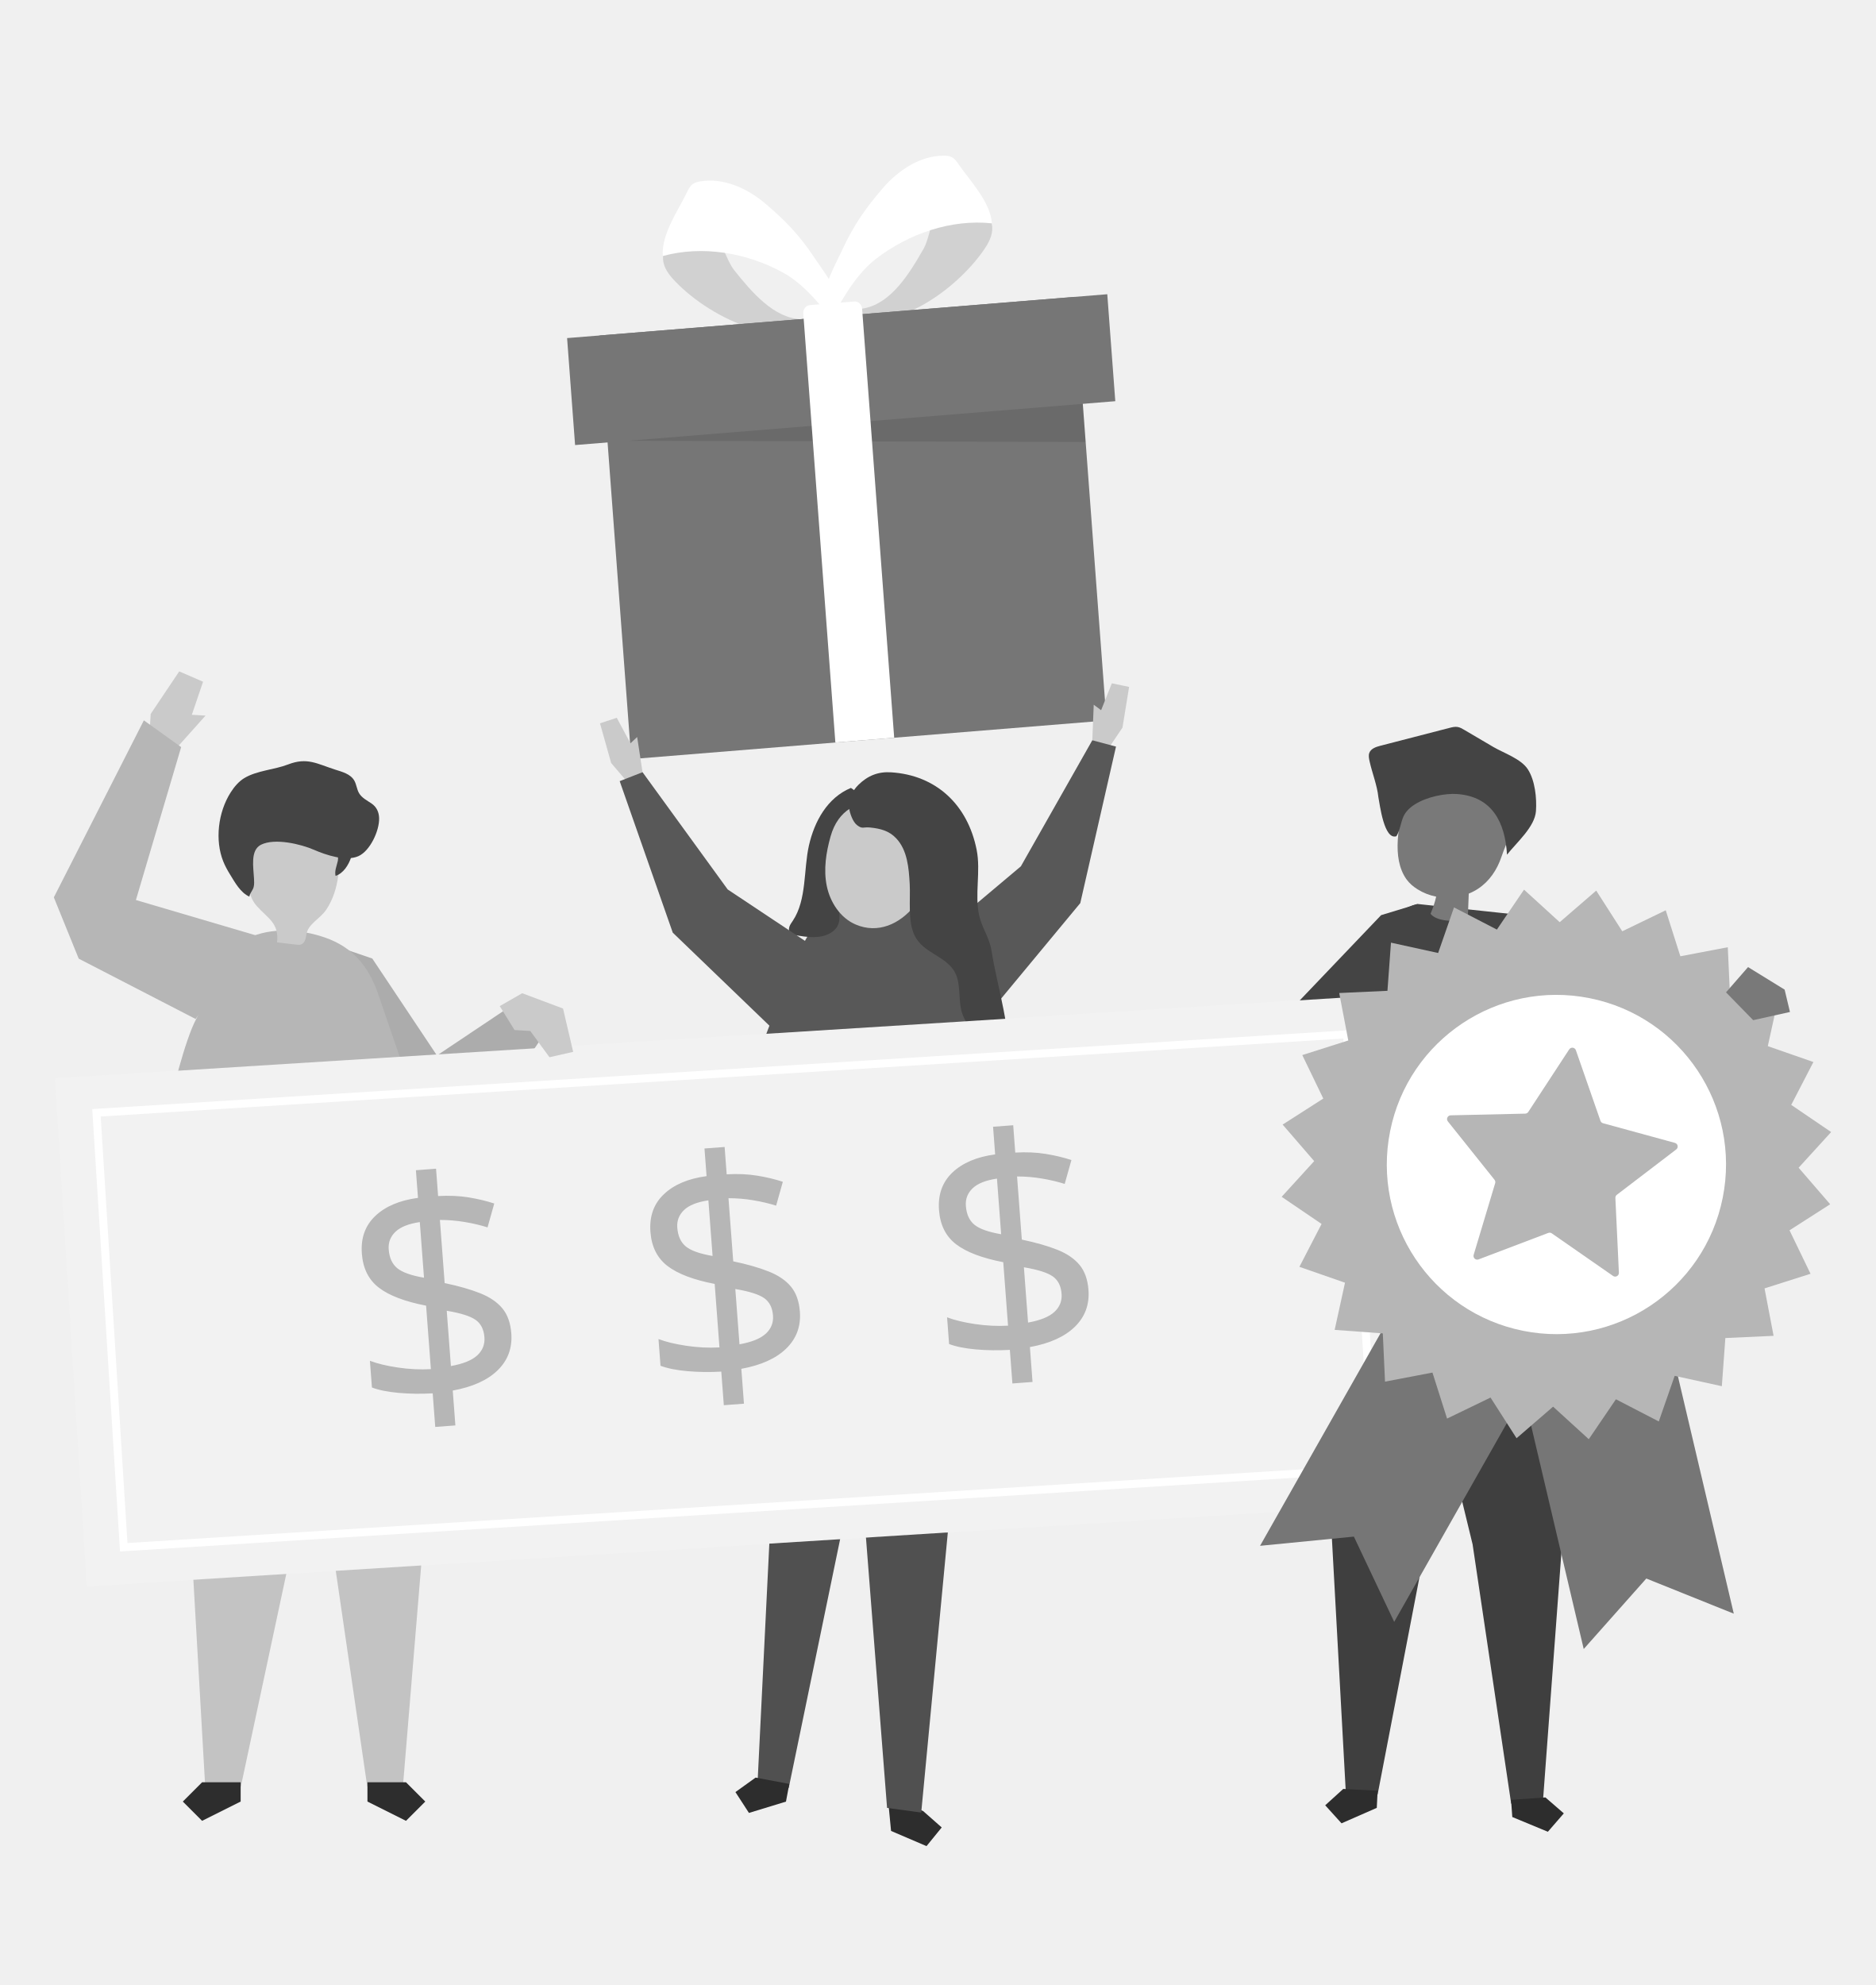
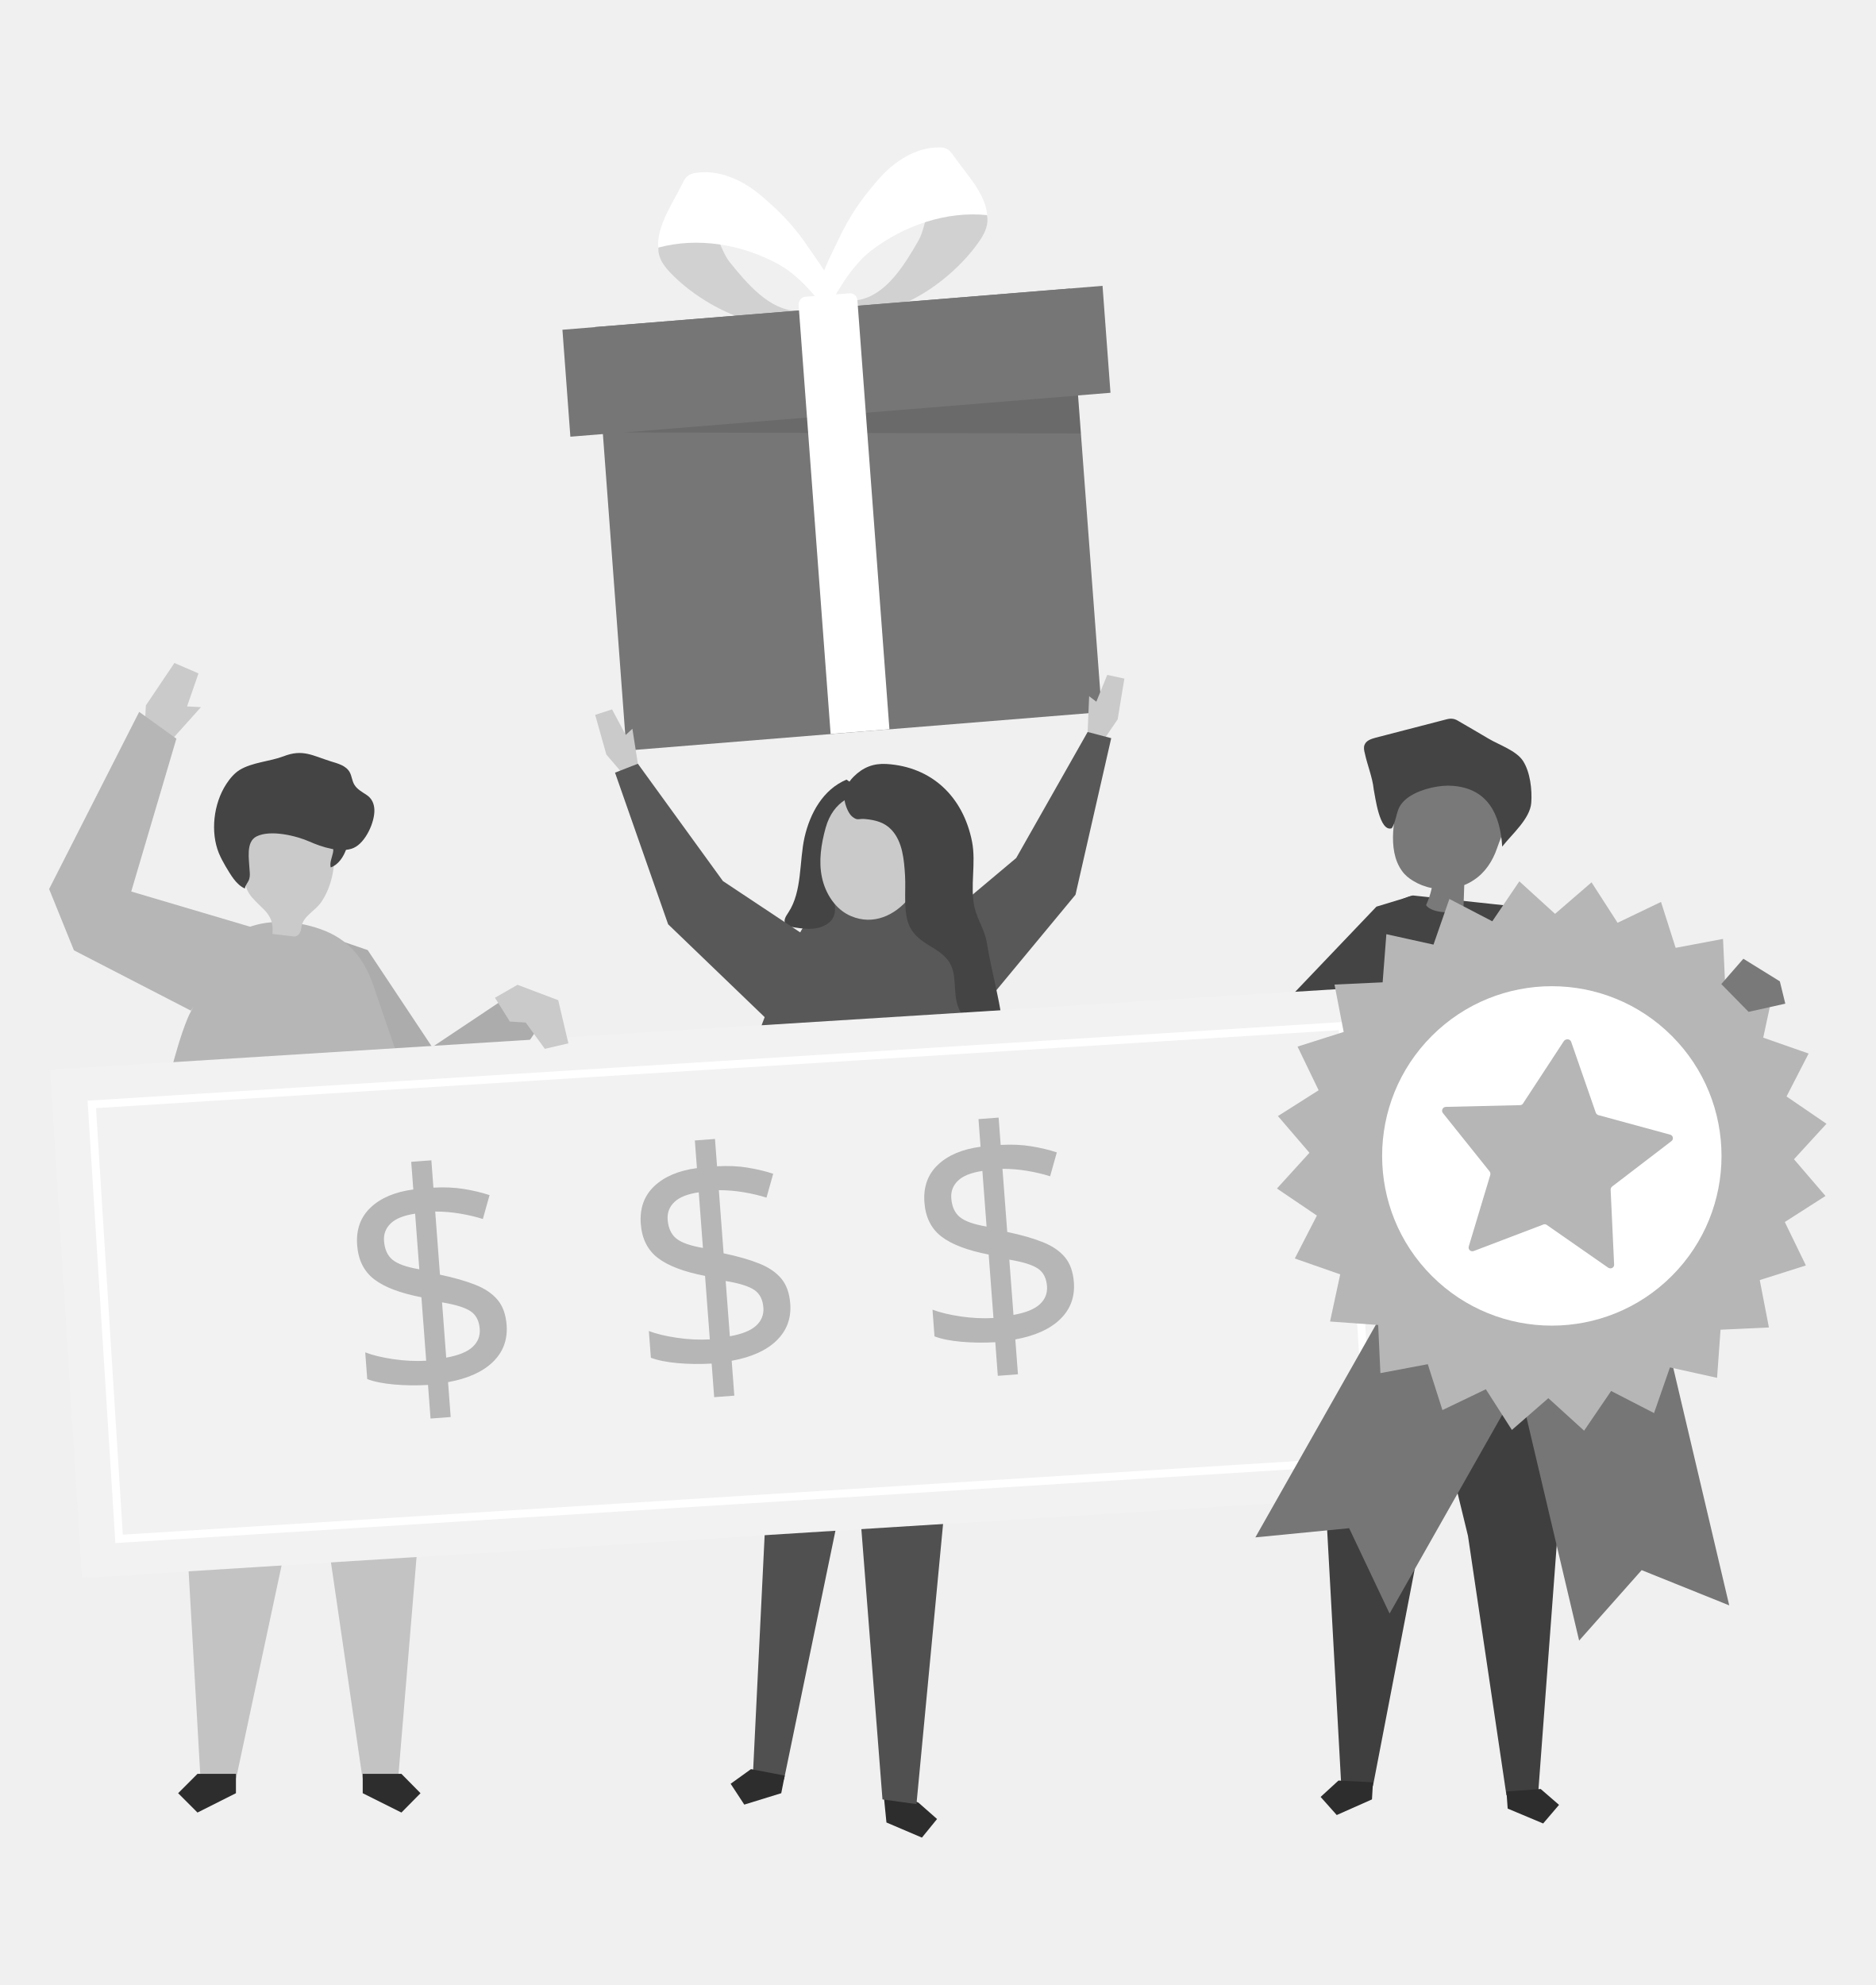
<svg xmlns="http://www.w3.org/2000/svg" version="1.1" id="Object" x="0px" y="0px" viewBox="0 0 756 800" style="enable-background:new 0 0 756 800;" xml:space="preserve">
  <style type="text/css">
	.st0{fill:#D1D1D1;}
	.st1{fill:#FFFFFF;}
	.st2{fill:#767676;}
	.st3{opacity:0.1;}
	.st4{fill:#3F3F3F;}
	.st5{fill:#2D2D2D;}
	.st6{fill:#444444;}
	.st7{fill:#797979;}
	.st8{fill:#CACACA;}
	.st9{fill:#585858;}
	.st10{fill:#505050;}
	.st11{fill:#ACACAC;}
	.st12{fill:#C3C3C3;}
	.st13{fill:#B6B6B6;}
	.st14{fill:#F2F2F2;}
	.st15{font-family:'Algerian';}
	.st16{font-size:127px;}
- 	.st17{letter-spacing:44;}
+ 	.st17{letter-spacing:42;}
</style>
  <g>
    <g>
      <g>
        <g>
          <g>
-             <path class="st0" d="M399.93,91.47c0.24,3.45-1.54,6.61-3.42,9.32c-12.5,18.04-41.26,37.14-60.36,24.63       c2.21-0.4,7.92-0.25,12.43-1.21c10.71-2.26,17.83-13.68,23.69-23.95c3.59-6.29,4.62-24.4,11.52-26.77       C390.37,71.22,399.45,84.6,399.93,91.47z" />
-           </g>
-         </g>
-         <g>
-           <g>
-             <path class="st1" d="M339.4,100.88c4.88-10.6,9.84-17.36,16.34-24.93c6.5-7.56,15.31-13.24,24.73-13.21       c1.12,0,2.28,0.1,3.28,0.66c1.15,0.65,1.97,1.83,2.75,2.98c4.32,6.33,12.66,14.83,13.32,23.63       c-16.32-1.73-33.5,4.05-46.9,14.42c-10,7.75-16.05,22.05-17.11,22.03C325.76,126.23,337.11,105.87,339.4,100.88z" />
-           </g>
-         </g>
-       </g>
-       <g>
-         <g>
-           <g>
-             <path class="st0" d="M267.26,104.62c0.27,3.44,2.51,6.28,4.77,8.65c15.03,15.8,46.28,30.04,63.29,14.59       c-2.24-0.04-7.87,1.03-12.46,0.81c-10.92-0.51-19.65-10.64-26.97-19.83c-4.49-5.64-8.19-23.36-15.36-24.59       C273.7,83.08,266.71,97.76,267.26,104.62z" />
-           </g>
-         </g>
-         <g>
-           <g>
-             <path class="st1" d="M328.46,104.15c-6.39-9.69-12.3-15.57-19.85-21.99c-7.55-6.42-17.09-10.61-26.39-9.05       c-1.11,0.18-2.23,0.46-3.14,1.19c-1.04,0.82-1.68,2.13-2.28,3.39c-3.33,6.95-10.3,16.69-9.64,25.49       c15.86-4.34,33.7-1.41,48.48,6.68c11.04,6.04,19.14,19.2,20.18,19C345.7,126.98,331.46,108.71,328.46,104.15z" />
-           </g>
-         </g>
-       </g>
-     </g>
-     <g>
-       <g>
-         <g>
-           <polygon class="st2" points="445.99,290.37 254.44,305.93 241.67,135.2 433.22,119.64     " />
-         </g>
-       </g>
-       <g>
-         <g>
-           <polygon class="st2" points="449.54,161.69 231.8,179.37 228.58,136.26 446.31,118.58     " />
-         </g>
-       </g>
-     </g>
-     <g class="st3">
-       <g>
-         <g>
-           <polygon points="253.05,177.65 436.44,162.76 437.59,178.13     " />
-         </g>
-       </g>
-     </g>
-     <g>
-       <g>
-         <path class="st1" d="M360.42,297.32l-23.71,1.92l-12.93-172.87c-0.13-1.75,1.06-3.28,2.66-3.41l17.92-1.45     c1.6-0.13,3,1.19,3.13,2.94L360.42,297.32z" />
-       </g>
-     </g>
+             <g>
+               <path class="st0" d="M398,88.1c0.2,3.4-1.5,6.6-3.4,9.3c-12.5,18-41.3,37.1-60.4,24.6c2.2-0.4,7.9-0.3,12.4-1.2        c10.7-2.3,17.8-13.7,23.7-24c3.6-6.3,4.6-24.4,11.5-26.8C388.5,67.8,397.6,81.2,398,88.1z" />
+             </g>
+           </g>
+           <g>
+             <g>
+               <path class="st1" d="M337.5,97.5c4.9-10.6,9.8-17.4,16.3-24.9c6.5-7.6,15.3-13.2,24.7-13.2c1.1,0,2.3,0.1,3.3,0.7        c1.1,0.6,2,1.8,2.8,3c4.3,6.3,12.7,14.8,13.3,23.6c-16.3-1.7-33.5,4.1-46.9,14.4c-10,7.8-16,22.1-17.1,22        C323.9,122.8,335.2,102.5,337.5,97.5z" />
+             </g>
+           </g>
+         </g>
+         <g>
+           <g>
+             <g>
+               <path class="st0" d="M265.4,101.2c0.3,3.4,2.5,6.3,4.8,8.7c15,15.8,46.3,30,63.3,14.6c-2.2,0-7.9,1-12.5,0.8        c-10.9-0.5-19.6-10.6-27-19.8c-4.5-5.6-8.2-23.4-15.4-24.6C271.8,79.7,264.8,94.4,265.4,101.2z" />
+             </g>
+           </g>
+           <g>
+             <g>
+               <path class="st1" d="M326.6,100.8c-6.4-9.7-12.3-15.6-19.9-22c-7.5-6.4-17.1-10.6-26.4-9.1c-1.1,0.2-2.2,0.5-3.1,1.2        c-1,0.8-1.7,2.1-2.3,3.4c-3.3,6.9-10.3,16.7-9.6,25.5c15.9-4.3,33.7-1.4,48.5,6.7c11,6,19.1,19.2,20.2,19        C343.8,123.6,329.6,105.3,326.6,100.8z" />
+             </g>
+           </g>
+         </g>
+       </g>
+       <g>
+         <g>
+           <g>
+             <polygon class="st2" points="444.1,287 252.5,302.5 239.8,131.8 431.3,116.3      " />
+           </g>
+         </g>
+         <g>
+           <g>
+             <polygon class="st2" points="447.6,158.3 229.9,176 226.7,132.9 444.4,115.2      " />
+           </g>
+         </g>
+       </g>
+       <g class="st3">
+         <g>
+           <g>
+             <polygon points="251.2,174.3 434.5,159.4 435.7,174.7      " />
+           </g>
+         </g>
+       </g>
+       <g>
+         <g>
+           <path class="st1" d="M358.5,293.9l-23.7,1.9L321.9,123c-0.1-1.8,1.1-3.3,2.7-3.4l17.9-1.4c1.6-0.1,3,1.2,3.1,2.9L358.5,293.9z" />
+         </g>
+       </g>
+     </g>
+     <g>
+       <g>
+         <polygon class="st2" points="609.6,365.2 674.2,435.3 625.1,477 617.8,468.3 637,428.3 599.4,395    " />
+       </g>
+       <g>
+         <g>
+           <g>
+             <polygon class="st4" points="625.6,539.9 628.6,607.5 620,722.6 607.2,723.5 591.7,619 570.2,530.6      " />
+           </g>
+           <g>
+             <polygon class="st5" points="607.7,728.9 622,734.9 628.4,727.4 621,721 607.2,722      " />
+           </g>
+         </g>
+         <g>
+           <g>
+             <polygon class="st4" points="535,515.9 532.2,567.1 540.6,719.2 553.4,719.8 572.6,620.1 589.5,510.7      " />
+           </g>
+           <g>
+             <polygon class="st5" points="553,725.2 538.8,731.5 532.3,724.2 539.5,717.6 553.4,718.3      " />
+           </g>
+         </g>
+         <g>
+           <g>
+             <path class="st6" d="M609.6,365.2l-40-4.3c0,0-22.3,2.4-37.3,55.2c-8.4,29.4-11,75.7-11.6,111c0.9,5,6.4,27.1,29.6,23.3       c39.8-6.4,61-12.8,78.4-9.6c14.8,3.2,13.5-17.1,11.9-32.7l-5.9-48L609.6,365.2z" />
+           </g>
+         </g>
+         <g>
+           <g>
+             <path class="st7" d="M601.8,315.5c-10.1-2.2-20.5-4.2-30.5-2.2c-2.2,0.4-4.6,1.2-5.8,3.1c-0.5,0.7-0.7,1.6-0.9,2.4       c-2.5,9.5-5.8,23.5,0.5,32.2c1.2,1.7,2.8,3,4.5,4c2.3,1.4,4.8,2.4,7.5,2.9c-0.5,2.4-1.3,4.7-2.3,6.9c2.3,3.5,13.1,3.9,15.1,0.6       c0.1-2.9,0.2-5.8,0.3-8.7c1.3-0.5,2.6-1.2,3.8-2c4.6-3,7.6-7.6,9.4-12.8c1.9-5.6,4.6-10.9,6.4-16.6c0.6-2.1,1.1-4.5,0-6.3       c-1.2-2-3.7-2.7-5.9-3.2C603.1,315.7,602.5,315.6,601.8,315.5z" />
+           </g>
+           <g>
+             <path class="st6" d="M568.3,320.9c5-3.2,12.5-4.6,17.1-4.2c14.2,1,19.3,11.4,20.1,24.5c3.9-5,11.2-11.2,11.7-17.6       c0.4-5.2-0.4-12.4-3.3-16.9c-2.7-4.2-9.7-6.5-13.9-9c-3.9-2.3-7.8-4.6-11.8-6.9c-0.8-0.5-1.7-1-2.6-1.1       c-1.1-0.2-2.2,0.1-3.3,0.4c-9.3,2.4-18.5,4.8-27.8,7.2c-1.8,0.5-3.8,1.1-4.5,2.9c-0.4,1-0.2,2.2,0.1,3.3       c1,4.8,3.1,9.7,3.6,14.6c0.6,2.8,2.3,17.4,7.3,15.7c1.5-2.4,1.7-5.4,2.8-8C564.7,323.8,566.3,322.2,568.3,320.9z" />
+           </g>
+         </g>
+         <g>
+           <polygon class="st6" points="569.6,360.9 554.8,365.4 500.8,422 497.6,440.6 523.4,483.2 530.4,467.6 519.5,436.1 536.8,423.9       559.9,371.9     " />
+         </g>
+       </g>
+     </g>
+     <g>
+       <g>
+         <g>
+           <polygon class="st8" points="450.5,289.9 453.2,273.5 446.3,272 441.9,282.8 439,280.6 438.4,295 445.4,297.4     " />
+         </g>
+         <g>
+           <polygon class="st9" points="363.4,384.6 409.6,345.8 438.4,295 447.9,297.5 433.5,360.6 384.7,419.5     " />
+         </g>
+       </g>
+       <g id="XMLID_174_">
+         <g id="XMLID_176_">
+           <g>
+             <polygon class="st5" points="356.6,727.5 357.3,734.5 371.6,740.6 377.7,733.1 370.2,726.5 355.9,720.4      " />
+           </g>
+         </g>
+         <g id="XMLID_175_">
+           <g>
+             <polygon class="st10" points="344.7,584.4 355.7,725.2 369.4,727.1 380.8,607.1 390.3,569      " />
+           </g>
+         </g>
+       </g>
+       <g id="XMLID_171_">
+         <g id="XMLID_173_">
+           <g>
+             <polygon class="st10" points="311.7,547.4 303.5,714.8 316,717.2 342.2,590.5 356.6,553.8      " />
+           </g>
+         </g>
+         <g id="XMLID_172_">
+           <g>
+             <polygon class="st5" points="314.9,722.7 300,727.3 294.5,718.9 302.7,713 316.3,715.6      " />
+           </g>
+         </g>
+       </g>
+       <g id="XMLID_170_">
+         <g>
+           <path class="st9" d="M329.5,366.7c10.2-8.4,34.7-3.6,47.6-3.6c-1.2,0,40.1,162.7,43.1,172c4.9,15.4,4.9,33.6,3.5,49.5      c-13.9,3.8-26.8,10.9-41.1,12.8c-11.7,1.5-23.5-0.6-35.3-1.7c-13.9-1.2-27.9-0.9-41.9-2c-13.9-1.1-28-3.6-40.3-10.2      c5.5-10.7,9.8-21.9,13.3-33.4c3.5-11.4,8-24,9.3-35.9c1.2-10.7,1.4-21.6,2.9-32.5c1.8-12.6,4-25.3,7-37.7      c3.5-14.2,8-28.1,13.6-41.6c4.3-10.3,9.4-27.1,17.4-35C328.9,367.1,329.2,366.9,329.5,366.7z" />
+         </g>
+       </g>
+       <g id="XMLID_166_">
+         <g id="XMLID_169_">
+           <g>
+             <path class="st6" d="M351.1,327.7c-6.4,1.2-14.4,6.7-15.9,13.5c-0.8,3.3,0.3,6.3-0.6,9.8c-1.8,6.9,6.5,17-1.7,21.7       c-4.2,2.5-9.5,1.6-14.3,0.8c-0.6-0.1-1.2-0.2-1.6-0.6c-0.8-0.6-0.9-1.8-0.6-2.7s0.9-1.7,1.4-2.5c5.6-8.5,4.3-20.6,6.5-30.3       c2.2-9.6,7.4-19.2,16.9-23.2c4.8,3.1,8.2,8.1,9.4,13.6L351.1,327.7z" />
+           </g>
+         </g>
+         <g id="XMLID_168_">
+           <g>
+             <path class="st8" d="M343,369.2c-6.2-2.6-10.3-9-11.7-15.6c-1.4-6.6-0.3-13.5,1.5-20c6.1-21.6,33.2-15.4,39.5,3.1       C377.9,352.8,361,376.9,343,369.2z" />
+           </g>
+         </g>
+         <g id="XMLID_167_">
+           <g>
+             <path class="st6" d="M374.6,381.1c-3-1.9-6-3.9-7.8-7.4c-2.9-5.7-1.6-14.6-2-20.8c-0.4-6.5-1-13.6-5.4-18.4       c-2.9-3.1-6.5-4-10.6-4.4c-2.8-0.3-3,0.8-5.2-0.9c-1.7-1.3-3-4.9-3.2-6.9c-0.4-3.4,1.2-6.9,3.7-9.3c3.8-3.8,8-5.4,13.2-5.1       c18.2,1.1,30.9,13.1,34.5,31.3c1.7,8.7-0.9,18.1,1,26.5c1.2,5.2,4.1,8.9,5,14.4c2.2,14.3,8.4,32.8,6.6,47.3       c-0.1,0.5-0.2,1.1-0.6,1.4c-0.9,0.6-2-0.3-2.7-1.2c-3.7-5.2-7.5-10.4-11.2-15.6c-1.5-2-3-4.1-3.8-6.5       c-2.1-5.9-0.1-13.1-3.8-18.2C380.3,384.5,377.4,382.8,374.6,381.1z" />
+           </g>
+         </g>
+       </g>
+       <g>
+         <g>
+           <polygon class="st8" points="244.4,304.1 239.9,288.1 246.7,285.9 252.2,296.2 254.9,293.7 257.1,307.8 250.4,311.1     " />
+         </g>
+         <g>
+           <polygon class="st9" points="341.7,388.5 291.4,355.1 257.1,307.8 247.9,311.4 269.3,372.5 324.4,425.5     " />
+         </g>
+       </g>
+     </g>
+     <g>
+       <g>
+         <polygon class="st8" points="58.8,284.3 70.3,267.2 80,271.4 75.4,284.7 81,285 68.8,298.6 58.2,295.3    " />
+       </g>
+       <g>
+         <polygon class="st11" points="132.1,377.4 148.2,382.9 174.2,422 207.6,399.7 218.2,412.3 201.4,437.2 171.1,458.9 132.1,418         " />
+       </g>
+       <g>
+         <g>
+           <g>
+             <g>
+               <polygon class="st12" points="169.9,489.8 171.1,589 160.5,716.6 146.1,716.6 128.9,598.9 109.3,480.9       " />
+             </g>
+             <g>
+               <polygon class="st5" points="146.2,722.7 161.8,730.5 169.5,722.7 161.8,714.9 146.2,714.9       " />
+             </g>
+           </g>
+           <g>
+             <g>
+               <polygon class="st12" points="71.4,489.8 71.1,547.2 80.8,716.6 95.2,716.6 119.2,604.2 132.1,480.9       " />
+             </g>
+             <g>
+               <polygon class="st5" points="95.1,722.7 79.6,730.5 71.8,722.7 79.6,714.9 95.1,714.9       " />
+             </g>
+           </g>
+         </g>
+         <g>
+           <path class="st13" d="M56.5,524.4c-0.3,9.1-0.1,21.3,3.7,21.7c0.7,0.1,1.4-0.2,2-0.5c6.7-3.2,11.4-7.8,18-10.9      c6.9-3.3,14.7-5,22.4-6.2c11.4-1.8,23-2.9,34.5-3c9.9-0.1,20.1,4.4,29.4,6.9c3.6,1,6.5,3.6,9.5,5.6c4.4,3,6.3,4.2,5.7-2      c-1-10.1-2-20.2-3.2-30.3c-2.5-20.1-5.9-40.1-11.6-59.6c-2.2-7.4-4.7-14.8-7.2-22.1c-3.1-8.9-6.1-17.8-9.2-26.8      c-3.8-11.1-10.2-18.9-21.5-22.8c-9.7-3.4-21.8-4.3-31.3,0.4c-10.5,5.2-15.5,23-20.6,32.5c-4.5,8.3-10.1,31-11.8,40      c-2,10.8-3.9,21.5-5.3,32.3c-1.6,11.9-2.8,23.7-3.1,35.5C56.9,516.4,56.6,520,56.5,524.4z" />
+         </g>
+         <g>
+           <g>
+             <path class="st8" d="M120.2,376.8c-0.2,0.2-0.5,0.4-0.8,0.5c-0.6,0.2-1.3,0.1-1.9,0c-2.6-0.3-5.1-0.6-7.7-0.9       c0.8-7.9-3.8-9.6-8.2-14.7c-4.5-5.1-3.1-12-2.9-18.3c0.1-1.8,0.2-3.5,0.9-5.1c1.3-2.8,4.3-4.3,7.3-5.2c7.5-2.3,16-1.8,22.6,2.5       c1.8,1.1,3.4,2.5,4.3,4.4c1.5,2.9,1.1,6.3,0.7,9.5c-0.6,4.9-2.1,9.7-4.9,13.9c-2.6,3.9-7.5,5.7-8.1,10.3       C121.4,374.7,121,376.1,120.2,376.8z" />
+           </g>
+           <g>
+             <g>
+               <path class="st6" d="M134.2,343.7c-0.4,2-1.4,4-0.9,5.9c3.1-1.1,5.2-4.3,6.3-7.5c0.5-1.5,0.9-3,0.7-4.6c-0.1-1.6-0.8-3.1-2-4        c-1.7-1.2-4.8-0.8-5.3,1.5C132.6,337.2,134.9,340.7,134.2,343.7z" />
+             </g>
+             <g>
+               <path class="st6" d="M150.9,326.3c-0.1-2.4-1-4.5-3.1-5.9c-1.8-1.2-3.9-2.3-5-4.2c-0.9-1.5-1-3.4-1.8-4.9        c-1.5-2.8-4.9-3.6-7.8-4.5c-7.3-2.3-11.2-5-18.9-2c-5.5,2.1-12.6,2.4-17.7,5.5c-2.1,1.3-3.9,3.4-5.4,5.7        c-5.2,8-6.4,19.4-3,27.8c0.8,1.9,1.7,3.6,2.7,5.3c2,3.3,4.2,7.4,7.8,9c0.2-1.6,1.4-2.4,1.8-4c0.3-1.1,0.2-2.3,0.1-3.4        c-0.2-4.4-1.6-11.4,2.8-13.6c5.6-2.8,16-0.3,21.4,2.1c4.7,2.1,12.8,4.8,17.8,2.5C147.3,339.6,151.1,331.4,150.9,326.3z" />
+             </g>
+           </g>
+         </g>
+       </g>
+       <g>
+         <polygon class="st13" points="102.2,373.9 52.9,359.3 71.1,297.7 56.1,286.9 19.8,358.3 29.8,383 76.9,407.3    " />
+       </g>
+     </g>
+     <g>
+       <polygon class="st7" points="536.1,420.5 540,428.9 526,435 513.1,426.1 519.9,414.4   " />
+     </g>
+     <g>
+       <g>
+         <rect x="26.1" y="414.2" transform="matrix(0.998 -6.260483e-02 6.260483e-02 0.998 -31.7756 19.447)" class="st14" width="536.7" height="205.2" />
+       </g>
+       <g>
+         <path class="st1" d="M46.5,621.9L35.3,443.6l507.3-31.8l11.2,178.3L46.5,621.9z M38.7,446.6l10.8,171.9l500.9-31.4l-10.8-171.9     L38.7,446.6z" />
+       </g>
+     </g>
+     <g>
+       <g>
+         <g>
+           <g>
+             <g>
+               <polygon class="st2" points="560.1,650.3 616.6,550.6 589.5,535.3 562.5,519.9 506,619.6 543.8,615.9       " />
+             </g>
+           </g>
+         </g>
+         <g>
+           <g>
+             <g>
+               <polygon class="st2" points="636.5,661.2 610.2,549.7 640.5,542.6 670.7,535.4 697,647 661.7,632.8       " />
+             </g>
+           </g>
+         </g>
+         <g>
+           <g>
+             <g>
+               <g>
+                 <g>
+                   <polygon class="st13" points="719.4,492.5 735.8,482 723.1,467.2 736.2,452.9 720.1,441.9 729,424.6 710.7,418.2           714.8,399.2 695.4,397.8 694.5,378.4 675.4,382 669.5,363.5 652,371.9 641.5,355.6 626.8,368.3 612.4,355.2 601.5,371.3           584.2,362.3 577.8,380.7 558.8,376.5 557.3,395.9 537.9,396.8 541.6,415.9 523,421.8 531.5,439.4 515.1,449.8 527.8,464.6           514.7,479 530.8,489.9 521.9,507.2 540.2,513.6 536.1,532.6 555.5,534 556.4,553.4 575.5,549.8 581.4,568.3 598.9,559.9           609.4,576.3 624.1,563.5 638.5,576.6 649.4,560.6 666.7,569.5 673.1,551.1 692.1,555.3 693.5,535.9 713,535 709.3,515.9           727.9,510         " />
+                 </g>
+               </g>
+             </g>
+           </g>
+           <g>
+             <g>
+               <g>
+                 <ellipse transform="matrix(0.7071 -0.7071 0.7071 0.7071 -146.236 578.7153)" class="st1" cx="625.5" cy="465.9" rx="68.4" ry="68.4" />
+               </g>
+             </g>
+           </g>
+         </g>
+       </g>
+       <g>
+         <g>
+           <g>
+             <g>
+               <g>
+                 <g>
+                   <path class="st13" d="M633.3,419.9l9.9,28.5c0.2,0.5,0.5,0.8,1,1l29,7.9c1.2,0.3,1.5,1.9,0.5,2.6l-23.9,18.3          c-0.4,0.3-0.6,0.8-0.6,1.3l1.4,30.1c0.1,1.3-1.3,2-2.4,1.3l-24.7-17.2c-0.4-0.3-0.9-0.4-1.4-0.2L594,504.2          c-1.2,0.4-2.3-0.6-2-1.8l8.7-28.9c0.1-0.5,0-1-0.3-1.4l-18.8-23.5c-0.8-1-0.1-2.4,1.1-2.5l30-0.7c0.5,0,1-0.3,1.2-0.7          l16.5-25.2C631.3,418.5,632.9,418.7,633.3,419.9z" />
+                 </g>
+               </g>
+             </g>
+             <g>
+               <g>
+                 <path class="st0" d="M591.4,507.6L591.4,507.6L591.4,507.6z" />
+               </g>
+             </g>
+           </g>
+         </g>
+       </g>
+     </g>
+     <g>
+       <polygon class="st7" points="717.4,395.5 719.6,404.5 704.8,407.8 693.8,396.6 702.7,386.4   " />
+     </g>
+     <g>
+       <polygon class="st8" points="208.6,396.9 225,403.1 229.1,420.5 219.6,422.7 211.9,412.1 205.5,411.7 199.5,402.1   " />
+     </g>
+     <text transform="matrix(0.9972 -7.510000e-02 7.510000e-02 0.9972 140.9525 566.7776)" class="st13 st15 st16 st17">$$$</text>
  </g>
-   <g>
-     <g>
-       <polygon class="st2" points="611.45,368.61 676.1,438.69 626.96,480.41 619.7,471.65 638.94,431.66 601.25,398.43   " />
-     </g>
-     <g>
-       <g>
-         <g>
-           <polygon class="st4" points="627.54,543.26 630.46,610.93 621.91,726 609.11,726.91 593.56,622.4 572.05,533.96     " />
-         </g>
-         <g>
-           <polygon class="st5" points="609.56,732.3 623.9,738.24 630.33,730.83 622.91,724.4 609.07,725.38     " />
-         </g>
-       </g>
-       <g>
-         <g>
-           <polygon class="st4" points="536.94,519.31 534.13,570.46 542.47,722.57 555.28,723.21 574.49,623.45 591.43,514.05     " />
-         </g>
-         <g>
-           <polygon class="st5" points="554.94,728.61 540.73,734.84 534.15,727.57 541.42,720.98 555.28,721.68     " />
-         </g>
-       </g>
-       <g>
-         <g>
-           <path class="st6" d="M611.45,368.61l-39.99-4.28c0,0-22.25,2.38-37.34,55.21c-8.4,29.39-10.95,75.7-11.57,111.01      c0.94,5.04,6.43,27.1,29.63,23.35c39.84-6.43,61.05-12.85,78.4-9.64c14.78,3.21,13.53-17.14,11.91-32.67l-5.89-48.05      L611.45,368.61z" />
-         </g>
-       </g>
-       <g>
-         <g>
-           <path class="st7" d="M603.73,318.84c-10.08-2.22-20.45-4.21-30.54-2.21c-2.21,0.44-4.58,1.21-5.78,3.11      c-0.46,0.74-0.71,1.59-0.94,2.43c-2.55,9.46-5.78,23.5,0.45,32.22c1.19,1.66,2.78,2.98,4.5,4.05c2.29,1.43,4.83,2.41,7.46,2.93      c-0.54,2.35-1.3,4.66-2.26,6.87c2.31,3.48,13.07,3.9,15.06,0.56c0.11-2.89,0.22-5.77,0.33-8.66c1.31-0.53,2.58-1.17,3.76-1.96      c4.6-3.03,7.63-7.63,9.39-12.77c1.92-5.6,4.61-10.93,6.37-16.63c0.64-2.08,1.14-4.45,0.05-6.33c-1.16-2-3.68-2.68-5.94-3.19      C605.01,319.12,604.37,318.98,603.73,318.84z" />
-         </g>
-         <g>
-           <path class="st6" d="M570.18,324.25c4.98-3.2,12.46-4.58,17.14-4.24c14.16,1.03,19.35,11.43,20.11,24.45      c3.9-4.96,11.22-11.2,11.67-17.58c0.36-5.22-0.36-12.35-3.29-16.86c-2.74-4.22-9.74-6.54-13.9-8.98      c-3.92-2.31-7.85-4.61-11.77-6.92c-0.82-0.48-1.66-0.97-2.59-1.13c-1.1-0.19-2.23,0.09-3.31,0.37      c-9.28,2.4-18.55,4.79-27.83,7.19c-1.78,0.46-3.81,1.13-4.47,2.85c-0.4,1.05-0.16,2.21,0.07,3.31      c1.05,4.82,3.08,9.74,3.58,14.62c0.57,2.83,2.26,17.36,7.27,15.68c1.47-2.41,1.69-5.38,2.84-7.96      C566.55,327.15,568.16,325.55,570.18,324.25z" />
-         </g>
-       </g>
-       <g>
-         <polygon class="st6" points="571.46,364.33 556.68,368.83 502.7,425.38 499.49,444.01 525.29,486.62 532.26,471.01      521.34,439.52 538.69,427.31 561.82,375.25    " />
-       </g>
-     </g>
-   </g>
-   <g>
-     <g>
-       <g>
-         <polygon class="st8" points="452.44,293.25 455.11,276.84 448.15,275.39 443.83,286.23 440.85,284.02 440.28,298.34      447.32,300.82    " />
-       </g>
-       <g>
-         <polygon class="st9" points="365.28,388.02 411.48,349.15 440.28,298.34 449.83,300.89 435.43,363.97 386.61,422.86    " />
-       </g>
-     </g>
-     <g id="XMLID_174_">
-       <g id="XMLID_176_">
-         <g>
-           <polygon class="st5" points="358.48,730.85 359.16,737.91 373.45,744.03 379.58,736.5 372.1,729.91 357.81,723.79     " />
-         </g>
-       </g>
-       <g id="XMLID_175_">
-         <g>
-           <polygon class="st10" points="346.55,587.77 357.55,728.63 371.32,730.5 382.72,610.45 392.15,572.36     " />
-         </g>
-       </g>
-     </g>
-     <g id="XMLID_171_">
-       <g id="XMLID_173_">
-         <g>
-           <polygon class="st10" points="313.61,550.81 305.36,718.18 317.92,720.55 344.09,593.9 358.49,557.23     " />
-         </g>
-       </g>
-       <g id="XMLID_172_">
-         <g>
-           <polygon class="st5" points="316.8,726.09 301.88,730.65 296.43,722.25 304.56,716.41 318.14,718.96     " />
-         </g>
-       </g>
-     </g>
-     <g id="XMLID_170_">
-       <g>
-         <path class="st9" d="M331.38,370.04c10.17-8.42,34.69-3.58,47.6-3.58c-1.24,0,40.15,162.71,43.08,172.01     c4.86,15.42,4.85,33.58,3.48,49.54c-13.85,3.81-26.82,10.93-41.06,12.78c-11.72,1.52-23.55-0.64-35.32-1.68     c-13.92-1.23-27.93-0.9-41.86-1.97c-13.93-1.07-28.01-3.63-40.34-10.2c5.51-10.67,9.76-21.94,13.29-33.41     c3.51-11.38,8.02-24.03,9.3-35.9c1.16-10.72,1.35-21.64,2.91-32.51c1.82-12.65,4-25.26,7.03-37.68     c3.46-14.2,8.04-28.14,13.65-41.63c4.27-10.28,9.37-27.11,17.4-35.02C330.81,370.53,331.09,370.28,331.38,370.04z" />
-       </g>
-     </g>
-     <g id="XMLID_166_">
-       <g id="XMLID_169_">
-         <g>
-           <path class="st6" d="M352.99,331.1c-6.44,1.17-14.39,6.68-15.94,13.48c-0.75,3.27,0.32,6.29-0.62,9.76      c-1.83,6.85,6.46,16.95-1.74,21.71c-4.22,2.45-9.49,1.65-14.29,0.79c-0.58-0.11-1.19-0.22-1.65-0.59      c-0.76-0.61-0.89-1.75-0.6-2.68c0.29-0.93,0.9-1.72,1.44-2.53c5.64-8.48,4.27-20.64,6.47-30.3c2.19-9.64,7.37-19.24,16.92-23.19      c4.76,3.08,8.22,8.11,9.41,13.65L352.99,331.1z" />
-         </g>
-       </g>
-       <g id="XMLID_168_">
-         <g>
-           <path class="st8" d="M344.9,372.6c-6.2-2.65-10.31-8.96-11.66-15.57c-1.35-6.61-0.28-13.48,1.55-19.97      c6.07-21.6,33.18-15.41,39.5,3.06C379.8,356.21,362.93,380.31,344.9,372.6z" />
-         </g>
-       </g>
-       <g id="XMLID_167_">
-         <g>
-           <path class="st6" d="M376.46,384.48c-3.04-1.89-6.03-3.87-7.79-7.41c-2.85-5.71-1.65-14.58-1.99-20.78      c-0.36-6.53-0.95-13.65-5.43-18.41c-2.92-3.11-6.52-3.97-10.58-4.38c-2.78-0.28-2.98,0.76-5.21-0.94      c-1.71-1.3-2.96-4.85-3.2-6.89c-0.42-3.44,1.24-6.88,3.7-9.32c3.78-3.75,8.02-5.42,13.2-5.09c18.19,1.15,30.89,13.07,34.5,31.25      c1.73,8.73-0.9,18.07,1.03,26.5c1.19,5.2,4.15,8.85,5,14.36c2.22,14.29,8.42,32.84,6.6,47.27c-0.07,0.53-0.18,1.12-0.61,1.44      c-0.88,0.65-2.03-0.33-2.67-1.22c-3.74-5.19-7.49-10.37-11.23-15.56c-1.47-2.04-2.96-4.11-3.81-6.47      c-2.12-5.88-0.15-13.09-3.81-18.16C382.15,387.91,379.28,386.23,376.46,384.48z" />
-         </g>
-       </g>
-     </g>
-     <g>
-       <g>
-         <polygon class="st8" points="246.34,307.52 241.84,291.51 248.6,289.29 254.11,299.57 256.82,297.04 258.99,311.21      252.28,314.47    " />
-       </g>
-       <g>
-         <polygon class="st9" points="343.58,391.91 293.31,358.47 258.99,311.21 249.78,314.82 271.17,375.88 326.29,428.93    " />
-       </g>
-     </g>
-   </g>
-   <g>
-     <g>
-       <polygon class="st8" points="60.74,287.73 72.24,270.59 81.85,274.75 77.32,288.08 82.85,288.4 70.72,301.97 60.09,298.7   " />
-     </g>
-     <g>
-       <polygon class="st11" points="133.95,380.79 150.06,386.31 176.12,425.38 209.5,403.05 220.11,415.64 203.27,440.61     172.96,462.26 133.95,421.43   " />
-     </g>
-     <g>
-       <g>
-         <g>
-           <g>
-             <polygon class="st12" points="171.82,493.2 172.96,592.36 162.4,720.01 148.03,720.01 130.84,602.24 111.17,484.27      " />
-           </g>
-           <g>
-             <polygon class="st5" points="148.11,726.07 163.65,733.84 171.42,726.07 163.65,718.3 148.11,718.3      " />
-           </g>
-         </g>
-         <g>
-           <g>
-             <polygon class="st12" points="73.31,493.2 73.02,550.56 82.71,720.01 97.08,720.01 121.12,607.57 133.95,484.27      " />
-           </g>
-           <g>
-             <polygon class="st5" points="97,726.07 81.46,733.84 73.69,726.07 81.46,718.3 97,718.3      " />
-           </g>
-         </g>
-       </g>
-       <g>
-         <path class="st13" d="M58.36,527.74c-0.31,9.1-0.11,21.28,3.72,21.73c0.72,0.09,1.41-0.23,2.04-0.54     c6.66-3.24,11.41-7.81,17.98-10.94c6.88-3.28,14.71-4.99,22.36-6.18c11.41-1.82,23-2.92,34.48-3.02     c9.87-0.09,20.13,4.41,29.45,6.89c3.59,0.95,6.51,3.57,9.49,5.62c4.4,3.03,6.34,4.23,5.74-1.96c-0.98-10.1-2-20.21-3.24-30.28     c-2.48-20.1-5.85-40.14-11.56-59.6c-2.18-7.43-4.7-14.76-7.21-22.09c-3.06-8.92-6.13-17.84-9.19-26.76     c-3.81-11.09-10.23-18.9-21.48-22.78c-9.72-3.35-21.8-4.27-31.26,0.42c-10.51,5.22-15.51,22.98-20.62,32.48     c-4.48,8.32-10.12,31.01-11.79,39.99c-2.02,10.8-3.88,21.54-5.35,32.26c-1.62,11.87-2.77,23.71-3.1,35.47     C58.77,519.76,58.51,523.39,58.36,527.74z" />
-       </g>
-       <g>
-         <g>
-           <path class="st8" d="M122.07,380.21c-0.23,0.2-0.49,0.35-0.79,0.45c-0.6,0.2-1.26,0.13-1.89,0.05c-2.57-0.3-5.14-0.61-7.71-0.91      c0.85-7.87-3.75-9.64-8.23-14.7c-4.54-5.13-3.14-12.04-2.89-18.32c0.07-1.75,0.16-3.55,0.9-5.13c1.3-2.78,4.32-4.32,7.25-5.23      c7.48-2.32,16.04-1.75,22.62,2.49c1.75,1.13,3.39,2.55,4.34,4.4c1.46,2.86,1.09,6.28,0.68,9.47c-0.63,4.9-2.08,9.71-4.85,13.85      c-2.58,3.85-7.5,5.69-8.07,10.31C123.29,378.12,122.93,379.46,122.07,380.21z" />
-         </g>
-         <g>
-           <g>
-             <path class="st6" d="M136.14,347.07c-0.44,1.98-1.36,3.98-0.88,5.94c3.14-1.07,5.19-4.28,6.3-7.54       c0.5-1.48,0.87-3.05,0.74-4.61c-0.13-1.57-0.81-3.14-2.04-4.02c-1.72-1.23-4.82-0.75-5.31,1.49       C134.46,340.58,136.8,344.1,136.14,347.07z" />
-           </g>
-           <g>
-             <path class="st6" d="M152.81,329.71c-0.07-2.37-0.98-4.48-3.09-5.91c-1.82-1.23-3.93-2.25-5.04-4.21       c-0.86-1.52-0.99-3.4-1.84-4.93c-1.54-2.76-4.89-3.57-7.81-4.51c-7.29-2.34-11.22-5.04-18.94-2.05       c-5.49,2.13-12.58,2.42-17.68,5.53c-2.13,1.3-3.94,3.38-5.42,5.71c-5.15,8.05-6.38,19.37-3.03,27.76       c0.75,1.88,1.7,3.61,2.72,5.26c2.04,3.31,4.22,7.38,7.83,9c0.23-1.56,1.39-2.42,1.75-3.95c0.26-1.1,0.17-2.26,0.12-3.39       c-0.22-4.41-1.58-11.39,2.83-13.58c5.57-2.77,16.03-0.27,21.4,2.07c4.75,2.07,12.77,4.77,17.83,2.55       C149.15,342.99,152.97,334.77,152.81,329.71z" />
-           </g>
-         </g>
-       </g>
-     </g>
-     <g>
-       <polygon class="st13" points="104.07,377.25 54.78,362.73 73.02,301.1 57.99,290.32 21.7,361.66 31.73,386.36 78.83,410.67   " />
-     </g>
-   </g>
-   <g>
-     <polygon class="st7" points="538.01,423.87 541.84,432.31 527.92,438.36 515.03,429.45 521.82,417.76  " />
-   </g>
-   <g>
-     <g>
-       <rect x="28.04" y="417.63" transform="matrix(0.998 -0.0626 0.0626 0.998 -31.9984 19.5862)" class="st14" width="536.77" height="205.16" />
-     </g>
-     <g>
-       <path class="st1" d="M48.37,625.28l-11.19-178.3l507.3-31.83l11.19,178.3L48.37,625.28z M40.59,449.98l10.79,171.89l500.88-31.43    l-10.79-171.89L40.59,449.98z" />
-     </g>
-   </g>
-   <g>
-     <g>
-       <g>
-         <g>
-           <g>
-             <polygon class="st2" points="561.96,653.65 618.46,553.98 591.42,538.66 564.39,523.33 507.89,623 545.71,619.29      " />
-           </g>
-         </g>
-       </g>
-       <g>
-         <g>
-           <g>
-             <polygon class="st2" points="638.35,664.59 612.09,553.07 642.34,545.95 672.59,538.83 698.84,650.35 663.58,636.18      " />
-           </g>
-         </g>
-       </g>
-       <g>
-         <g>
-           <g>
-             <g>
-               <g>
-                 <polygon class="st13" points="721.3,495.84 737.69,485.34 724.97,470.62 738.08,456.24 721.99,445.3 730.93,428.02          712.55,421.62 716.72,402.61 697.31,401.19 696.42,381.75 677.3,385.4 671.41,366.86 653.89,375.33 643.39,358.94          628.67,371.66 614.29,358.55 603.35,374.64 586.07,365.7 579.67,384.08 560.66,379.91 559.24,399.32 539.8,400.21          543.45,419.33 524.91,425.22 533.38,442.74 516.99,453.23 529.71,467.96 516.6,482.34 532.69,493.28 523.75,510.56          542.13,516.96 537.96,535.97 557.37,537.39 558.26,556.83 577.38,553.18 583.27,571.72 600.79,563.25 611.28,579.64          626.01,566.92 640.39,580.03 651.33,563.94 668.61,572.88 675.01,554.5 694.02,558.67 695.44,539.26 714.88,538.37          711.23,519.25 729.77,513.36        " />
-               </g>
-             </g>
-           </g>
-         </g>
-         <g>
-           <g>
-             <g>
-               <ellipse transform="matrix(0.1964 -0.9805 0.9805 0.1964 43.9967 992.2603)" class="st1" cx="627.34" cy="469.29" rx="68.36" ry="68.36" />
-             </g>
-           </g>
-         </g>
-       </g>
-     </g>
-     <g>
-       <g>
-         <g>
-           <g>
-             <g>
-               <g>
-                 <path class="st13" d="M635.19,423.26l9.91,28.46c0.16,0.47,0.55,0.83,1.02,0.96l29,7.93c1.2,0.33,1.5,1.9,0.51,2.65         l-23.93,18.27c-0.39,0.3-0.62,0.78-0.59,1.27l1.42,30.12c0.06,1.25-1.33,2.02-2.36,1.31l-24.7-17.17         c-0.41-0.28-0.93-0.35-1.39-0.17l-28.12,10.68c-1.17,0.44-2.33-0.65-1.97-1.84l8.67-28.88c0.14-0.48,0.04-0.99-0.27-1.38         l-18.8-23.52c-0.78-0.97-0.1-2.42,1.14-2.45l30.05-0.68c0.49-0.01,0.95-0.27,1.22-0.68l16.5-25.22         C633.2,421.88,634.78,422.08,635.19,423.26z" />
-               </g>
-             </g>
-           </g>
-           <g>
-             <g>
-               <polygon class="st0" points="593.29,510.97 593.29,510.97 593.29,510.97       " />
-             </g>
-           </g>
-         </g>
-       </g>
-     </g>
-   </g>
-   <g>
-     <polygon class="st7" points="719.33,398.84 721.48,407.85 706.66,411.15 695.71,399.94 704.59,389.76  " />
-   </g>
-   <g>
-     <polygon class="st8" points="210.49,400.29 226.94,406.46 231.03,423.92 221.48,426.09 213.75,415.51 207.39,415.12 201.43,405.48     " />
-   </g>
-   <text transform="matrix(0.9972 -0.0751 0.0751 0.9972 142.8425 570.1626)" class="st13 st15 st16 st17">$$$</text>
</svg>
